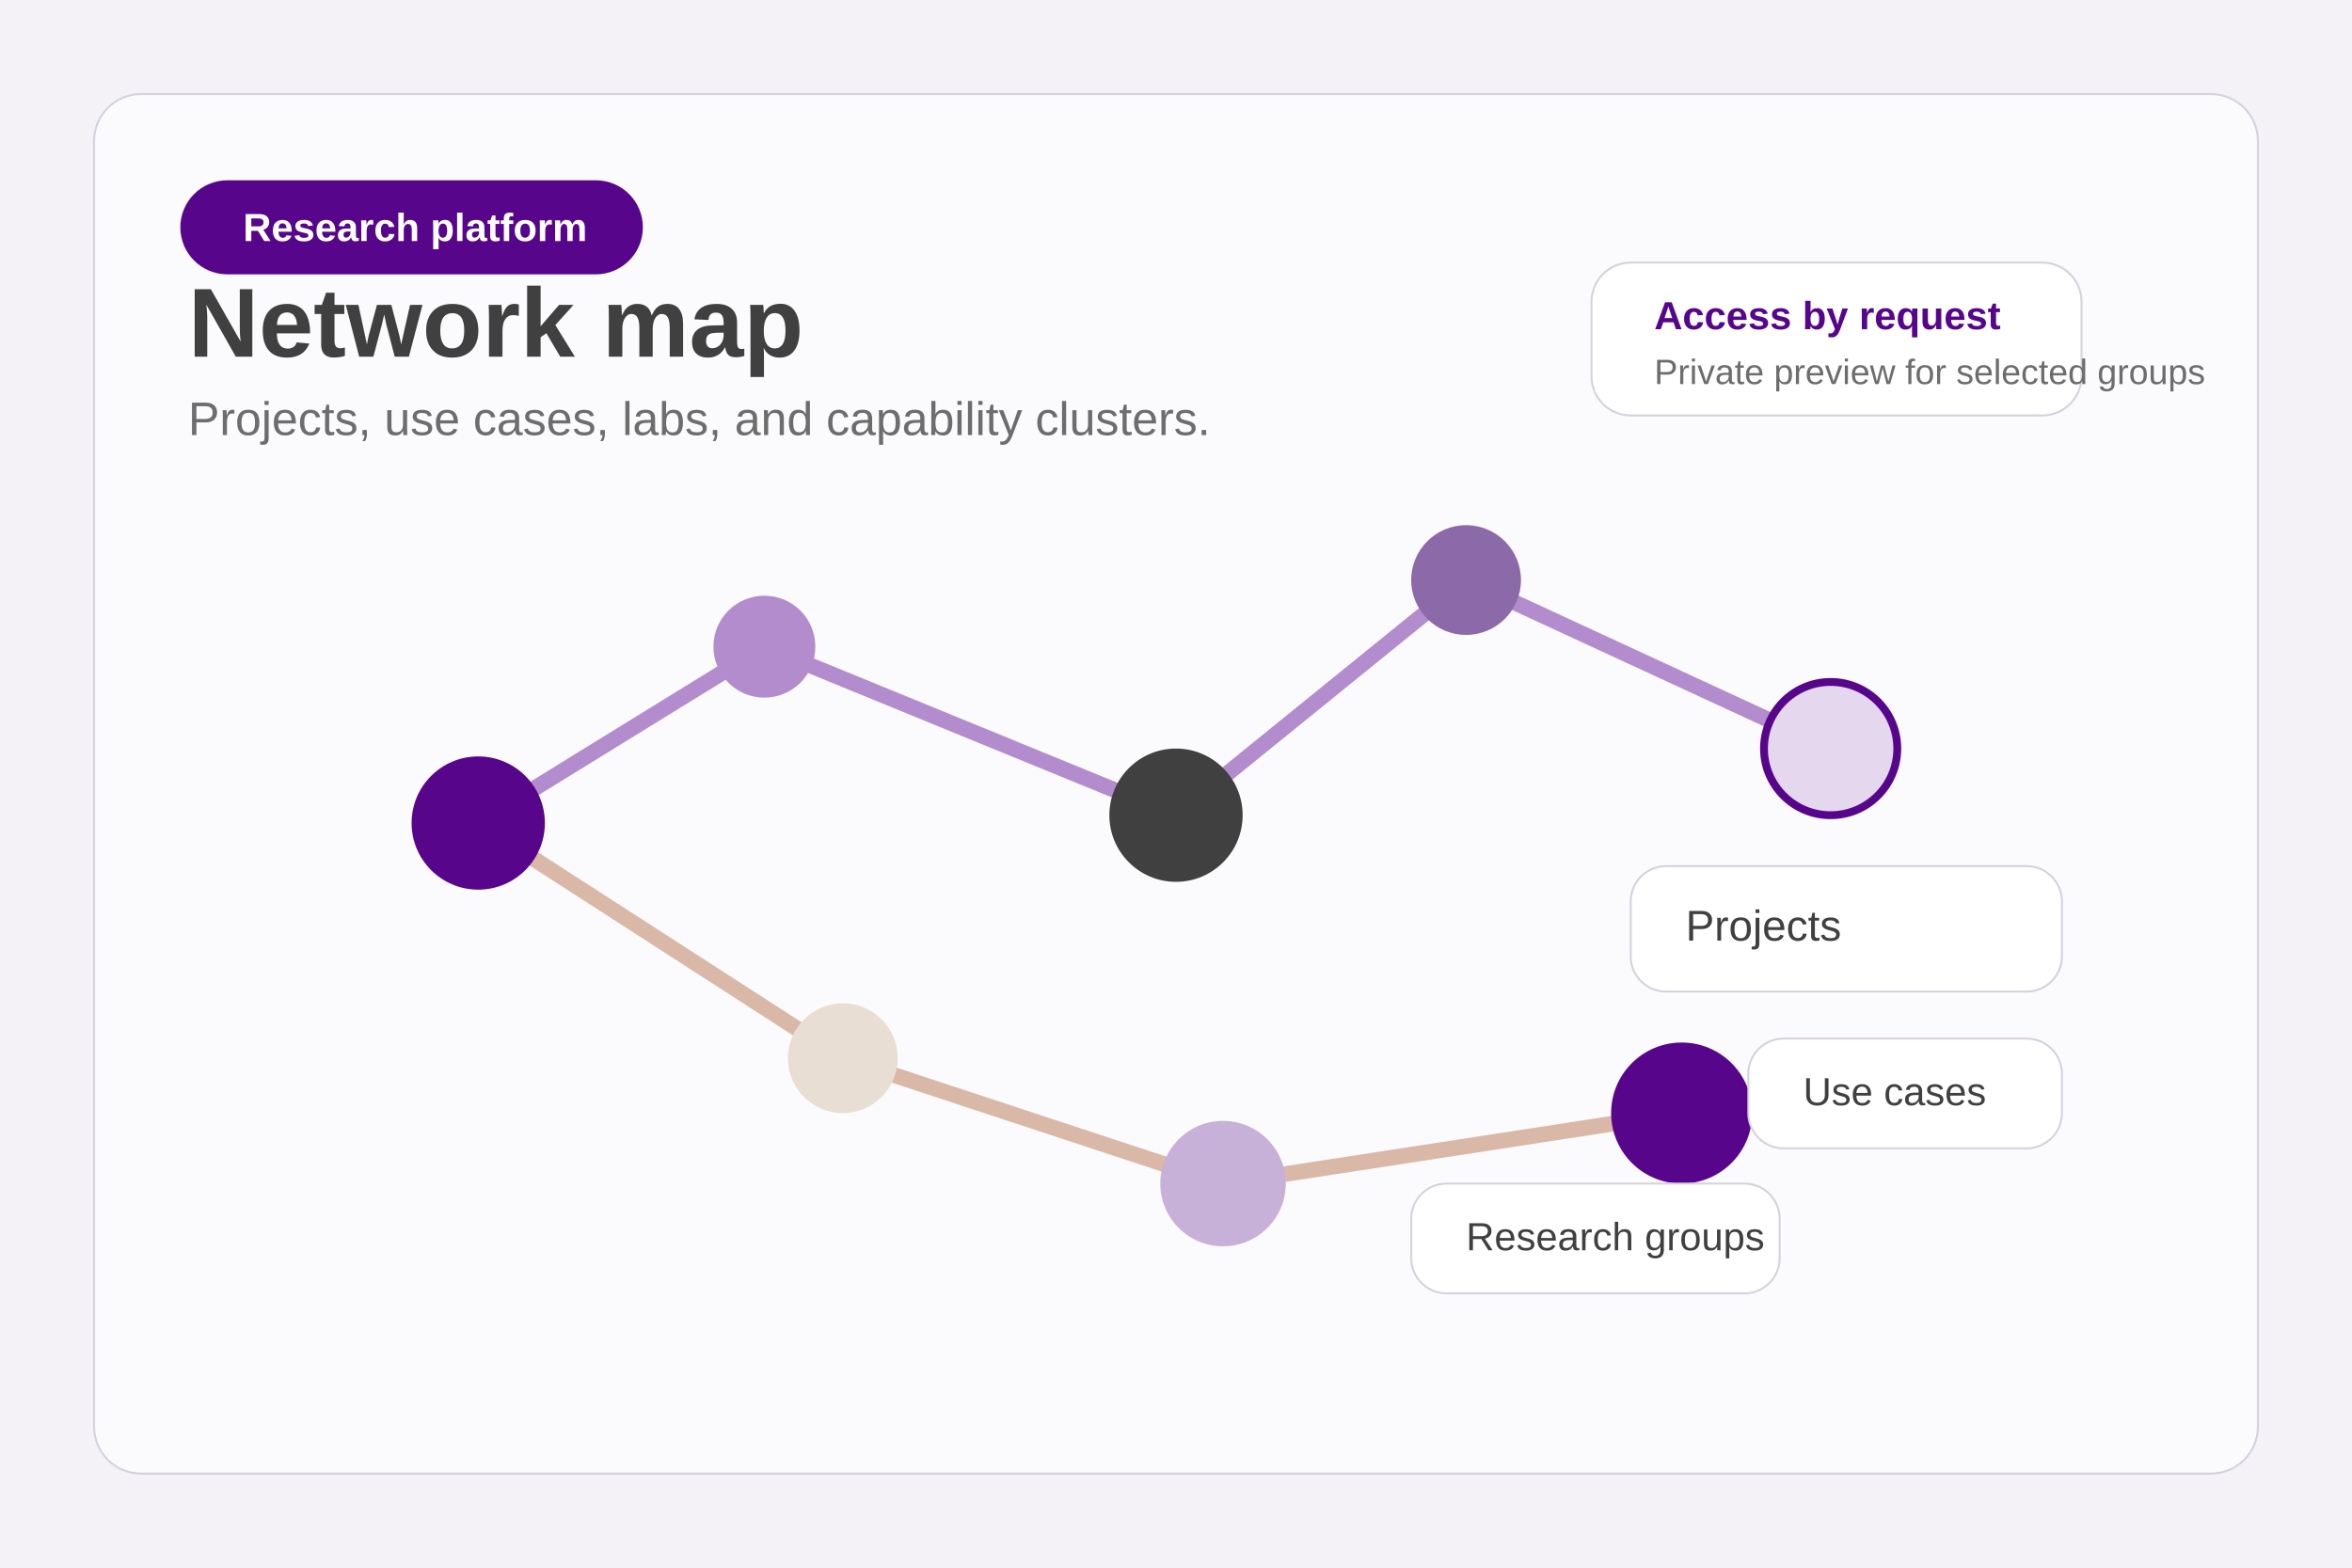
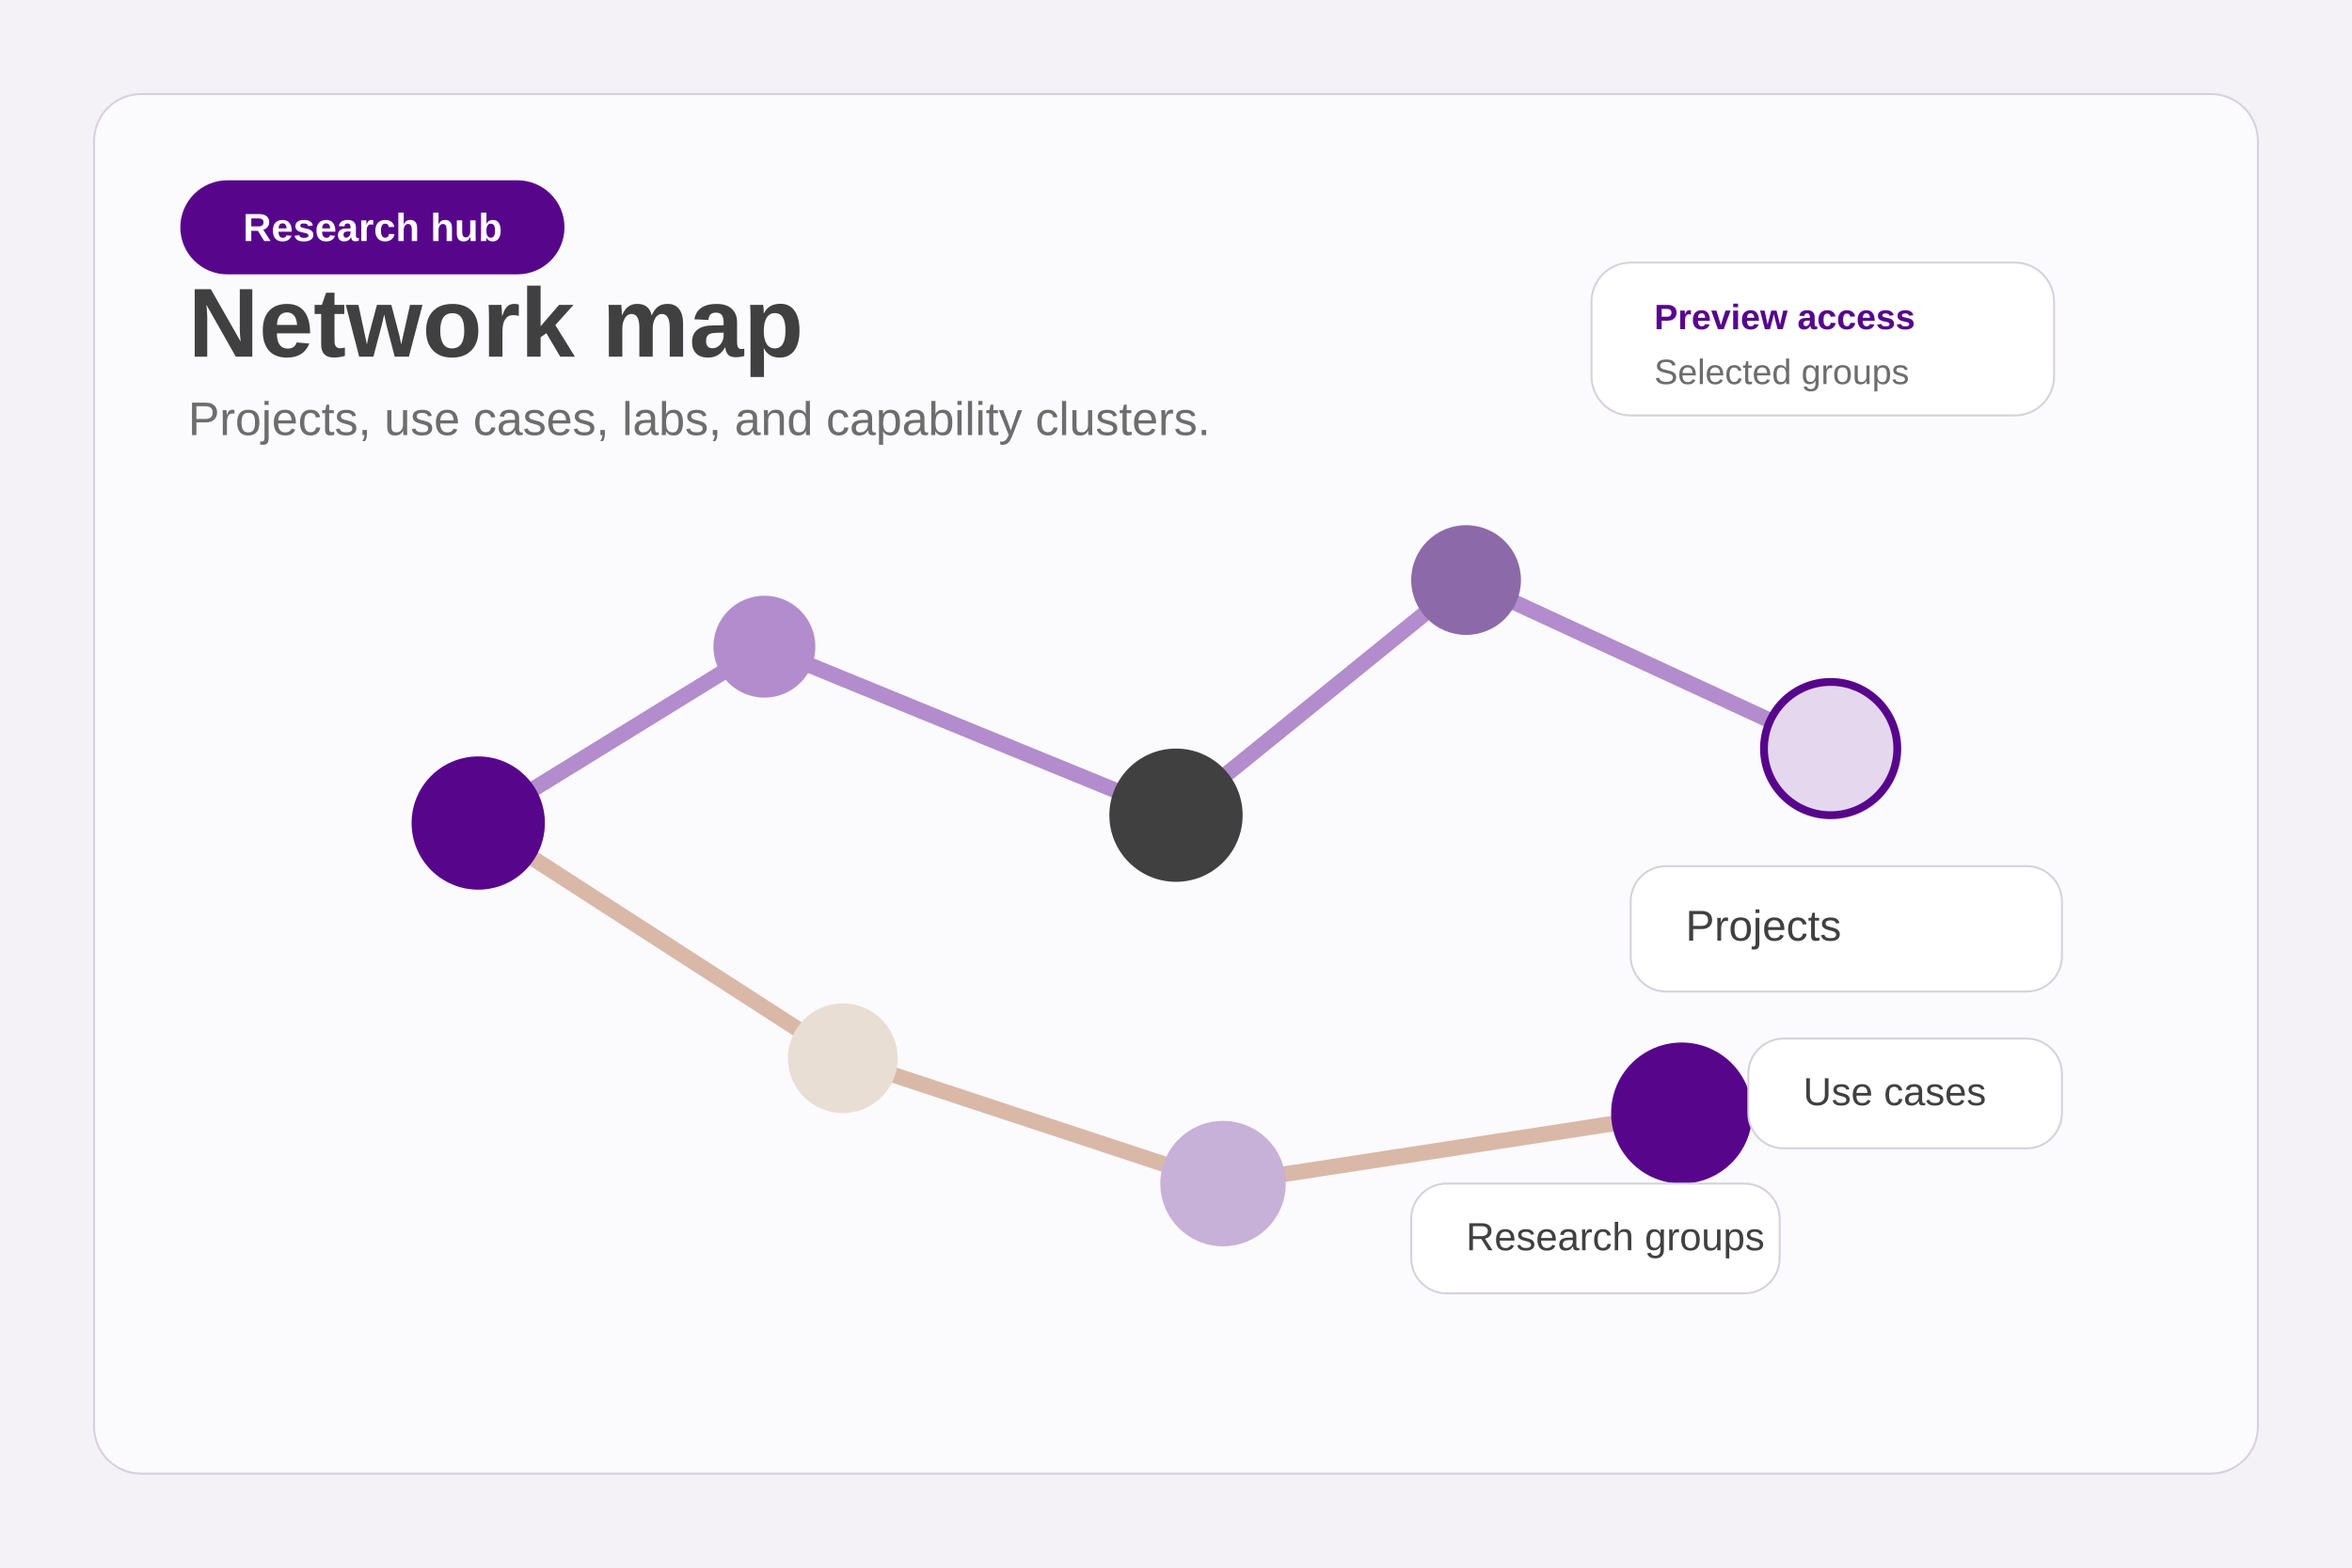
<svg xmlns="http://www.w3.org/2000/svg" width="1200" height="800" viewBox="0 0 1200 800" fill="none">
  <rect width="1200" height="800" fill="#F4F1F7" />
  <rect x="48" y="48" width="1104" height="704" rx="24" fill="#FBFAFC" stroke="#D6D1DC" />
-   <rect x="92" y="92" width="236" height="48" rx="24" fill="#57068C" />
-   <text x="124" y="123" fill="#FFFFFF" font-family="Arial, Helvetica, sans-serif" font-size="20" font-weight="700">Research platform</text>
+   <rect x="92" y="92" width="196" height="48" rx="24" fill="#57068C" />
+   <text x="124" y="123" fill="#FFFFFF" font-family="Arial, Helvetica, sans-serif" font-size="20" font-weight="700">Research hub</text>
  <text x="96" y="182" fill="#404040" font-family="Arial, Helvetica, sans-serif" font-size="50" font-weight="700">Network map</text>
  <text x="96" y="222" fill="#6D6D6D" font-family="Arial, Helvetica, sans-serif" font-size="24">Projects, use cases, labs, and capability clusters.</text>
  <path d="M244 420L390 330L600 416L748 296L934 382" stroke="#B28CCC" stroke-width="8" stroke-linecap="round" />
  <path d="M244 420L430 540L624 604L858 568" stroke="#D9B8A8" stroke-width="8" stroke-linecap="round" />
  <circle cx="244" cy="420" r="34" fill="#57068C" />
  <circle cx="390" cy="330" r="26" fill="#B28CCC" />
  <circle cx="600" cy="416" r="34" fill="#404040" />
  <circle cx="748" cy="296" r="28" fill="#8C6AA9" />
  <circle cx="934" cy="382" r="34" fill="#E4D7EE" stroke="#57068C" stroke-width="4" />
  <circle cx="430" cy="540" r="28" fill="#E8DED4" />
  <circle cx="624" cy="604" r="32" fill="#C7B1D8" />
  <circle cx="858" cy="568" r="36" fill="#57068C" />
-   <rect x="812" y="134" width="250" height="78" rx="20" fill="#FFFFFF" stroke="#D6D1DC" />
-   <text x="844" y="168" fill="#57068C" font-family="Arial, Helvetica, sans-serif" font-size="20" font-weight="700">Access by request</text>
-   <text x="844" y="196" fill="#6D6D6D" font-family="Arial, Helvetica, sans-serif" font-size="18">Private preview for selected groups</text>
+   <rect x="812" y="134" width="236" height="78" rx="20" fill="#FFFFFF" stroke="#D6D1DC" />
+   <text x="844" y="168" fill="#57068C" font-family="Arial, Helvetica, sans-serif" font-size="18" font-weight="700">Preview access</text>
+   <text x="844" y="196" fill="#6D6D6D" font-family="Arial, Helvetica, sans-serif" font-size="18">Selected groups</text>
  <rect x="832" y="442" width="220" height="64" rx="18" fill="#FFFFFF" stroke="#D6D1DC" />
  <text x="860" y="480" fill="#404040" font-family="Arial, Helvetica, sans-serif" font-size="22">Projects</text>
  <rect x="892" y="530" width="160" height="56" rx="18" fill="#FFFFFF" stroke="#D6D1DC" />
  <text x="920" y="564" fill="#404040" font-family="Arial, Helvetica, sans-serif" font-size="20">Use cases</text>
  <rect x="720" y="604" width="188" height="56" rx="18" fill="#FFFFFF" stroke="#D6D1DC" />
  <text x="748" y="638" fill="#404040" font-family="Arial, Helvetica, sans-serif" font-size="20">Research groups</text>
</svg>
